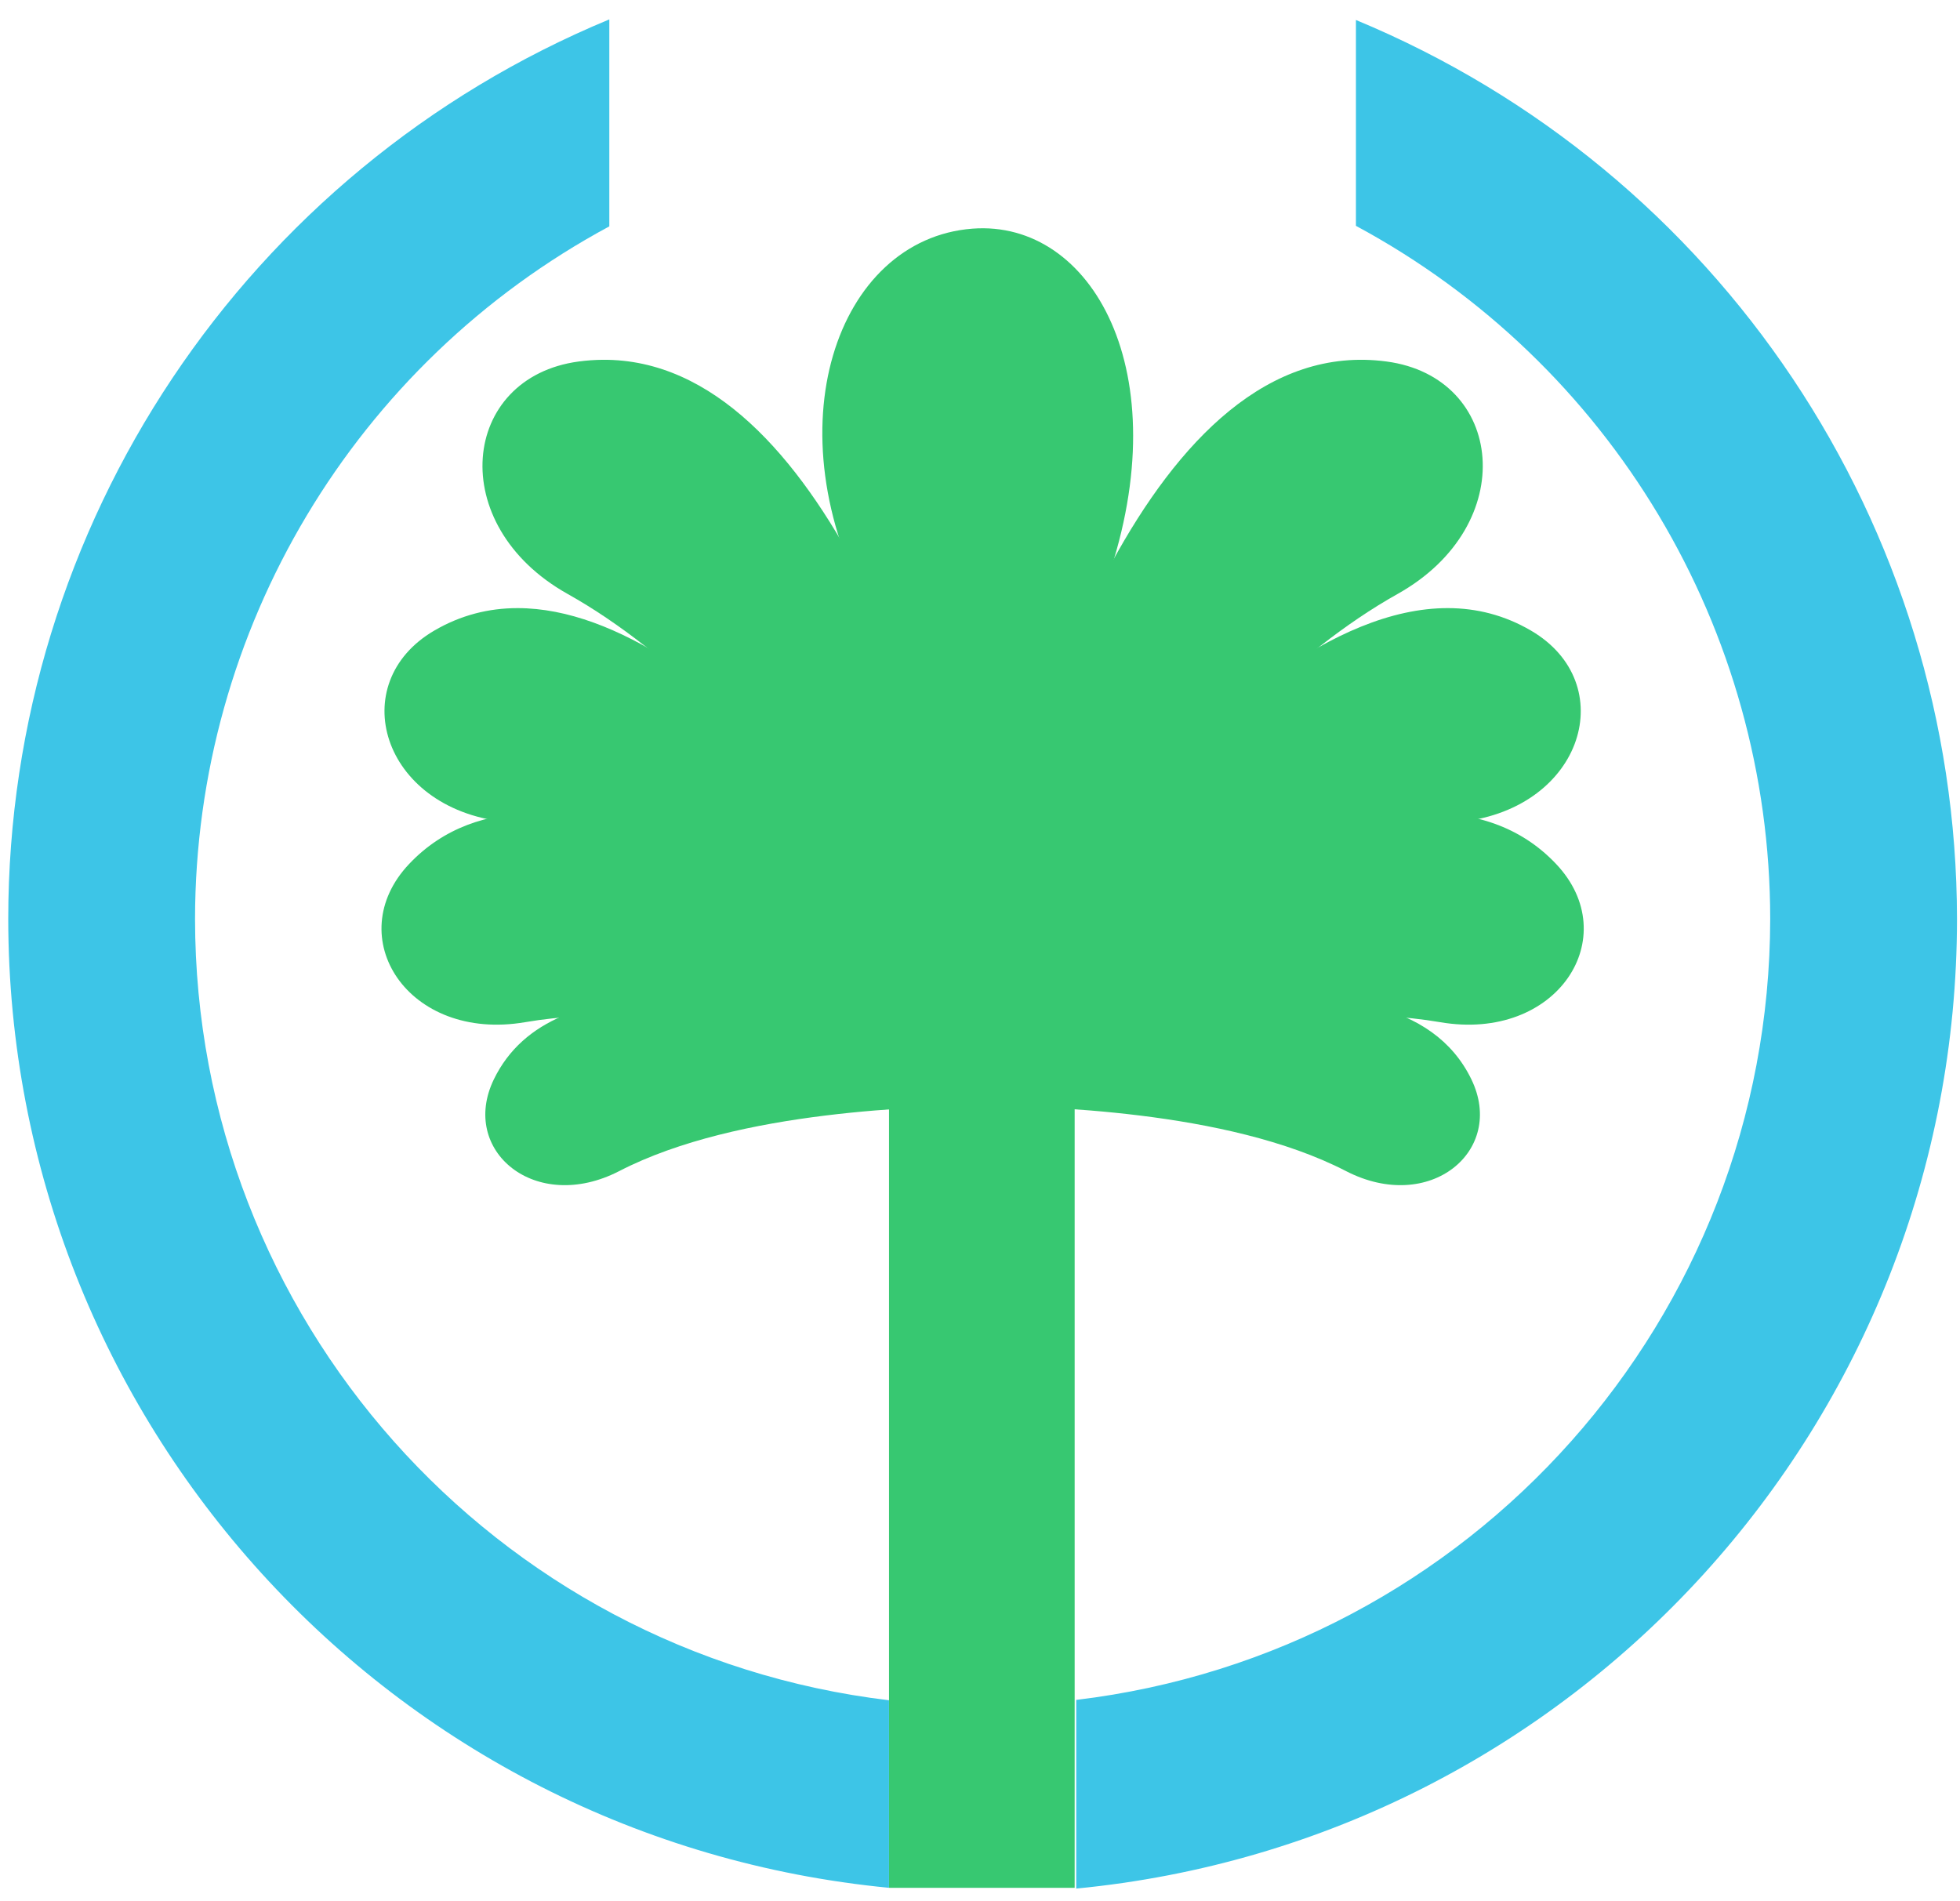
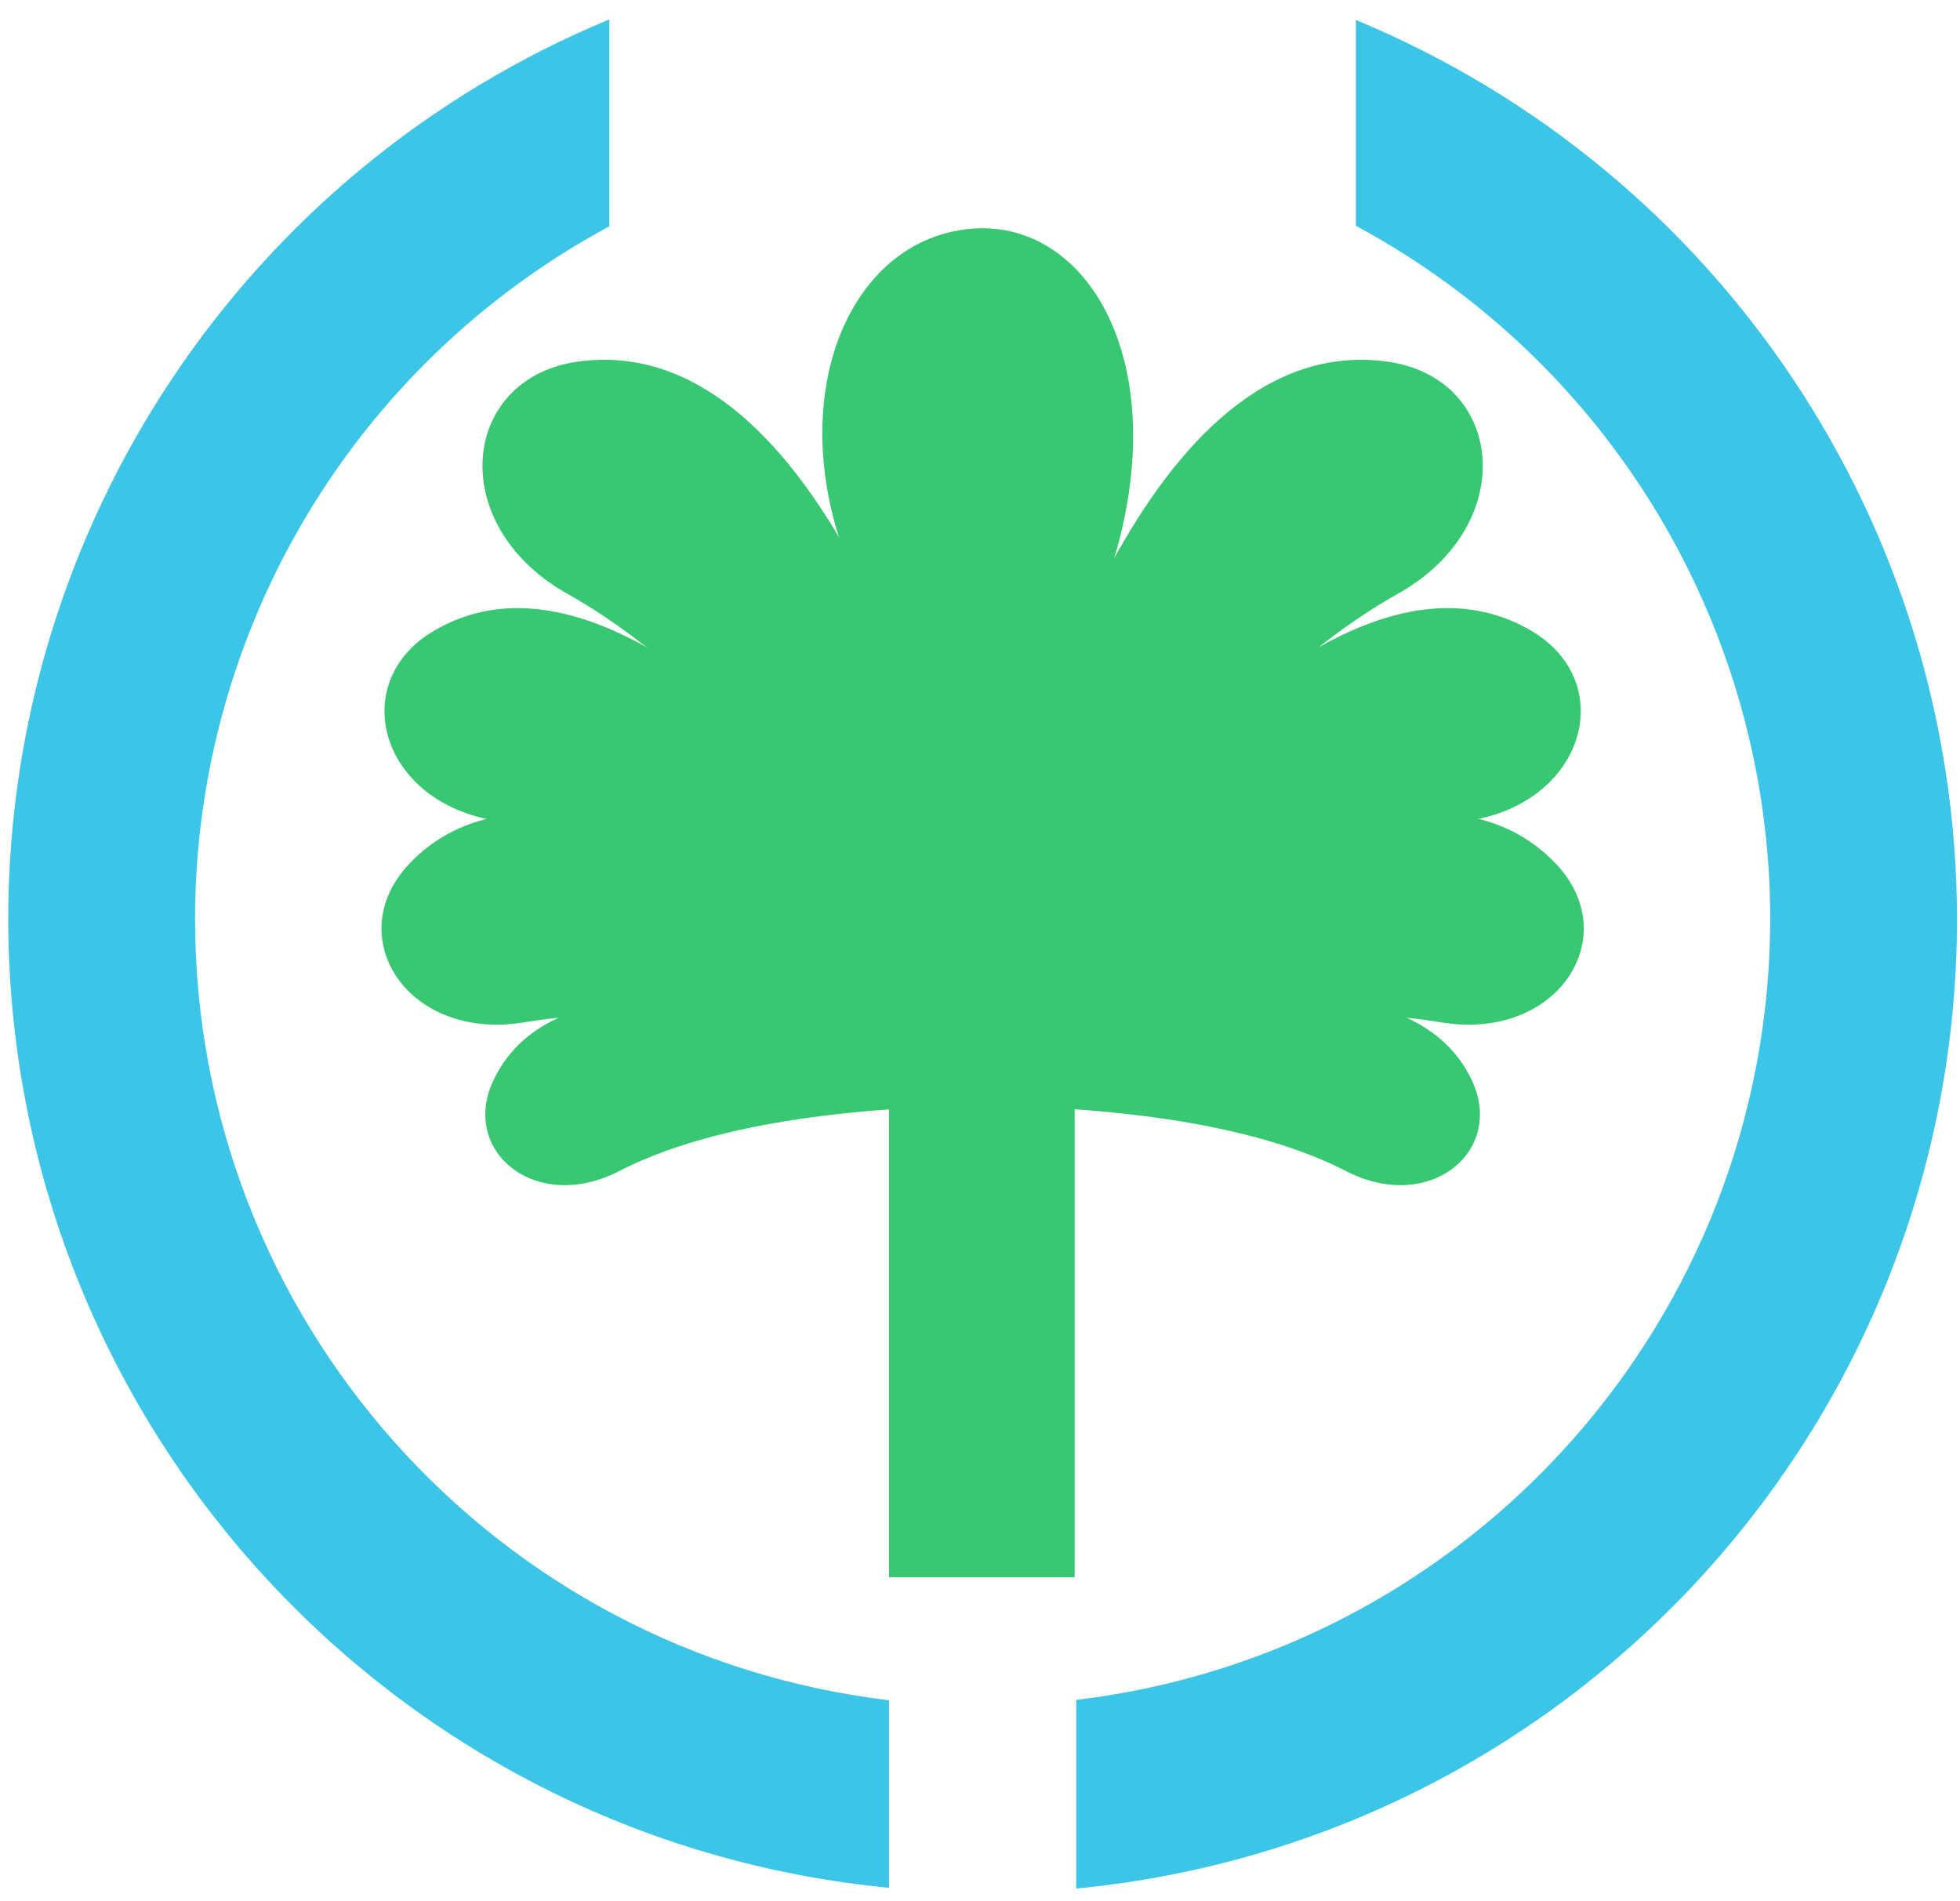
<svg xmlns="http://www.w3.org/2000/svg" xmlns:xlink="http://www.w3.org/1999/xlink" xml:space="preserve" id="svg1" viewBox="0 0 166 161" height="161" width="166" y="0" x="0" version="1.0">
  <defs id="defs84">
    <linearGradient id="linearGradient3597">
      <stop id="stop3599" offset="0" style="stop-color:#ffffff;stop-opacity:1;" />
      <stop id="stop3601" offset="1" style="stop-color:#e6e6e6;stop-opacity:1;" />
    </linearGradient>
    <radialGradient gradientUnits="userSpaceOnUse" r="347.37" fy="567.999" fx="232.688" cy="567.999" cx="232.688" id="radialGradient6974" xlink:href="#linearGradient6968" gradientTransform="matrix(0.1121302,0,0,0.1121302,7.849829,-4.902103)" />
    <linearGradient id="linearGradient6968">
      <stop id="stop6970" offset="0" style="stop-color:#80e5ff;stop-opacity:1" />
      <stop id="stop6972" offset="1" style="stop-color:#2a7fff;stop-opacity:1" />
    </linearGradient>
    <filter height="1.227" y="-0.114" width="1.166" x="-0.083" id="filter6964" style="color-interpolation-filters:sRGB">
      <feGaussianBlur id="feGaussianBlur6966" stdDeviation="18.43" />
    </filter>
    <filter height="1.057" y="-0.028" width="1.139" x="-0.07" id="filter6892" style="color-interpolation-filters:sRGB">
      <feGaussianBlur id="feGaussianBlur6894" stdDeviation="0.289" />
    </filter>
    <filter height="1.059" y="-0.03" width="1.143" x="-0.072" id="filter6625" style="color-interpolation-filters:sRGB">
      <feGaussianBlur id="feGaussianBlur6627" stdDeviation="4.554" />
    </filter>
    <filter height="1.068" y="-0.034" width="1.12" x="-0.06" id="filter6691" style="color-interpolation-filters:sRGB">
      <feGaussianBlur id="feGaussianBlur6693" stdDeviation="5.349" />
    </filter>
    <clipPath clipPathUnits="userSpaceOnUse" id="clipPath10504">
      <rect style="fill:#2affd5;fill-opacity:1;fill-rule:evenodd;stroke:none" id="rect10506" width="183.148" height="335.058" x="-11974.308" y="-8282.97" rx="0.015" ry="0.037" />
    </clipPath>
    <clipPath clipPathUnits="userSpaceOnUse" id="clipPath5411">
      <rect style="fill:#c87137;fill-opacity:1;fill-rule:evenodd;stroke:#000000;stroke-width:4.451;stroke-miterlimit:4;stroke-dasharray:none;stroke-opacity:1" id="rect5413" width="197.968" height="1007.734" x="-4245.468" y="240.878" rx="0.026" ry="0.371" />
    </clipPath>
  </defs>
  <g id="g6424" transform="matrix(1.805532,0,0,1.805532,-3.30264,-5.105245)">
-     <rect style="fill:#37c871;fill-opacity:1;fill-rule:evenodd;stroke:none;stroke-width:0.077" id="rect11260" width="8.708" height="40.153" x="43.531" y="51.237" rx="0.011" ry="0.013" />
+     <rect style="fill:#37c871;fill-opacity:1;fill-rule:evenodd;stroke:none;stroke-width:0.077" id="rect11260" width="8.708" height="34.381" x="43.531" y="42.439" rx="0.011" ry="0.013" />
    <g style="fill:#37c871;fill-opacity:1;stroke:none" id="g11450" transform="matrix(0.04929732,0,0,0.04929732,290.1839,40.88883)">
      <path id="path11452" d="m -5215.299,178.092 c -72.257,-0.166 -135.993,18.976 -164.092,77.002 -32.898,67.937 39.617,128.433 119.412,87.229 114.243,-58.993 292.472,-60.829 345.676,-62.803 53.204,1.974 231.432,3.81 345.676,62.803 79.795,41.204 152.31,-19.292 119.412,-87.229 -73.005,-150.76 -386.507,-39.056 -465.088,-8.197 -48.336,-18.982 -185.52,-68.539 -300.996,-68.805 z" style="fill:#37c871;fill-opacity:1;fill-rule:evenodd;stroke:none" />
      <path id="path11454" d="m -4913.264,-554.851 c -3.59,-0.032 -7.217,0.094 -10.876,0.378 -128.844,10.006 -192.263,190.148 -96.522,364.269 88.307,160.603 85.724,386.656 81.246,473.49 h 83.504 c -7.593,-57.925 -27.871,-272.973 53.737,-485.586 76.923,-200.409 0.216,-351.565 -111.088,-352.551 z" style="fill:#37c871;fill-opacity:1;fill-rule:evenodd;stroke:none" />
      <g style="fill:#37c871;fill-opacity:1;stroke:none" transform="matrix(1.000465,0,0,0.9558064,-3755.08,-78.46909)" id="g11456">
        <path style="fill:#37c871;fill-opacity:1;fill-rule:evenodd;stroke:none" d="m -1151.179,378.654 -14.037,-800.253" id="path11458" />
        <path id="path11460" d="m -1138.077,378.654 -14.037,-800.253" style="fill:#37c871;fill-opacity:1;fill-rule:evenodd;stroke:none" />
      </g>
      <path id="path11462" d="m -5275.713,-429.682 c -7.537,0.054 -15.2,0.589 -22.99,1.631 -112.055,14.99 -127.77,155.553 -10.395,221.236 199.678,111.741 373.717,403.915 378.965,398.764 l 15.83,-8.635 15.83,8.635 c 5.248,5.151 179.286,-287.023 378.965,-398.764 117.375,-65.683 101.66,-206.247 -10.395,-221.236 -225.364,-30.147 -344.458,364.561 -384.4,530.869 -38.561,-160.559 -150.897,-533.998 -361.41,-532.5 z" style="fill:#37c871;fill-opacity:1;fill-rule:evenodd;stroke:none" />
      <path id="path11464" d="m -5356.785,-193.373 c -27.295,0.001 -53.968,6.566 -79.373,21.434 -85.267,49.901 -50.495,168.51 66.287,181.844 198.67,22.683 437.567,199.464 440.059,193.541 l 15.51,-19.379 15.51,19.379 c 2.492,5.923 241.388,-170.858 440.059,-193.541 116.782,-13.334 151.556,-131.943 66.289,-181.844 -202.433,-118.469 -485.267,290.191 -521.857,344.863 -31.999,-47.811 -252.29,-366.306 -442.483,-366.297 z" style="fill:#37c871;fill-opacity:1;fill-rule:evenodd;stroke:none" />
      <path id="path11466" d="m -5338.832,1.537 c -46.563,0.203 -88.588,14.16 -121.129,48.537 -65.529,69.227 -1.324,169.725 110.457,150.576 137.405,-23.538 315.913,21.777 404.684,46.416 l 5.851,14.174 c 0.128,1.112 9.102,-1.245 24.666,-5.609 15.564,4.364 24.538,6.721 24.666,5.609 l 5.851,-14.174 c 88.771,-24.639 267.279,-69.954 404.684,-46.416 111.781,19.149 175.987,-81.35 110.457,-150.576 -136.828,-144.548 -441.168,71.81 -545.658,153.818 C -4993.943,141.388 -5189.605,0.887 -5338.832,1.537 Z" style="fill:#37c871;fill-opacity:1;fill-rule:evenodd;stroke:none" />
      <path id="path11468" d="m -4916.15,164.79 c 0,0 209.509,-509.075 397.13,-519.683" style="fill:#37c871;fill-opacity:1;fill-rule:evenodd;stroke:none" />
      <path style="fill:#37c871;fill-opacity:1;fill-rule:evenodd;stroke:none" d="m -4936.163,234.063 c 0,0 407.226,-222.748 535.874,-130.25" id="path11470" />
      <path id="path11472" d="m -4903.876,175.588 c 0,0 340.692,-339.652 495.511,-284.883" style="fill:#37c871;fill-opacity:1;fill-rule:evenodd;stroke:none" />
      <path id="path11474" d="m -4921.632,258.166 c 0,0 360.697,-70.688 435.67,29.919" style="fill:#37c871;fill-opacity:1;fill-rule:evenodd;stroke:none" />
      <path style="fill:#37c871;fill-opacity:1;fill-rule:evenodd;stroke:none" d="m -4912.455,164.79 c 0,0 -209.509,-509.075 -397.13,-519.683" id="path11476" />
      <path id="path11478" d="m -4892.443,234.063 c 0,0 -407.226,-222.748 -535.874,-130.25" style="fill:#37c871;fill-opacity:1;fill-rule:evenodd;stroke:none" />
      <path style="fill:#37c871;fill-opacity:1;fill-rule:evenodd;stroke:none" d="m -4924.73,175.588 c 0,0 -340.692,-339.652 -495.511,-284.883" id="path11480" />
      <path style="fill:#37c871;fill-opacity:1;fill-rule:evenodd;stroke:none" d="m -4906.974,258.166 c 0,0 -360.697,-70.688 -435.67,29.919" id="path11482" />
      <path style="fill:#37c871;fill-opacity:1;fill-rule:evenodd;stroke:none" d="m -4909.412,170.238 c 0,0 209.509,-509.075 397.13,-519.683" id="path11484" />
      <path id="path11486" d="m -4934.632,241.207 c 0,0 407.226,-222.748 535.874,-130.25" style="fill:#37c871;fill-opacity:1;fill-rule:evenodd;stroke:none" />
      <path style="fill:#37c871;fill-opacity:1;fill-rule:evenodd;stroke:none" d="m -4900.283,182.254 c 0,0 340.692,-339.652 495.511,-284.883" id="path11488" />
      <path id="path11490" d="m -4919.194,170.238 c 0,0 -209.509,-509.075 -397.13,-519.683" style="fill:#37c871;fill-opacity:1;fill-rule:evenodd;stroke:none" />
      <path style="fill:#37c871;fill-opacity:1;fill-rule:evenodd;stroke:none" d="m -4893.973,241.207 c 0,0 -407.226,-222.748 -535.874,-130.25" id="path11492" />
      <path id="path11494" d="m -4928.322,182.254 c 0,0 -340.692,-339.652 -495.511,-284.883" style="fill:#37c871;fill-opacity:1;fill-rule:evenodd;stroke:none" />
      <path style="fill:#37c871;fill-opacity:1;fill-rule:evenodd;stroke:none" d="m -4922.186,263.925 c 0,0 360.696,-70.688 435.67,29.919" id="path11496" />
      <path id="path11498" d="m -4906.419,263.925 c 0,0 -360.696,-70.688 -435.67,29.919" style="fill:#37c871;fill-opacity:1;fill-rule:evenodd;stroke:none" />
    </g>
    <path style="fill:#3dc5e7;fill-opacity:1;fill-rule:evenodd;stroke:none" d="M 30.411,3.737 A 45.706,45.706 0 0 0 2.216,45.94 45.706,45.706 0 0 0 43.531,91.39 V 82.592 A 36.944,36.944 0 0 1 10.978,45.94 36.944,36.944 0 0 1 30.411,13.447 V 3.737 Z m 35.022,0.028 v 9.657 a 36.944,36.944 0 0 1 19.433,32.518 36.944,36.944 0 0 1 -32.553,36.635 v 8.851 A 45.706,45.706 0 0 0 93.628,45.94 45.706,45.706 0 0 0 65.433,3.765 Z" id="path11500" />
  </g>
</svg>
